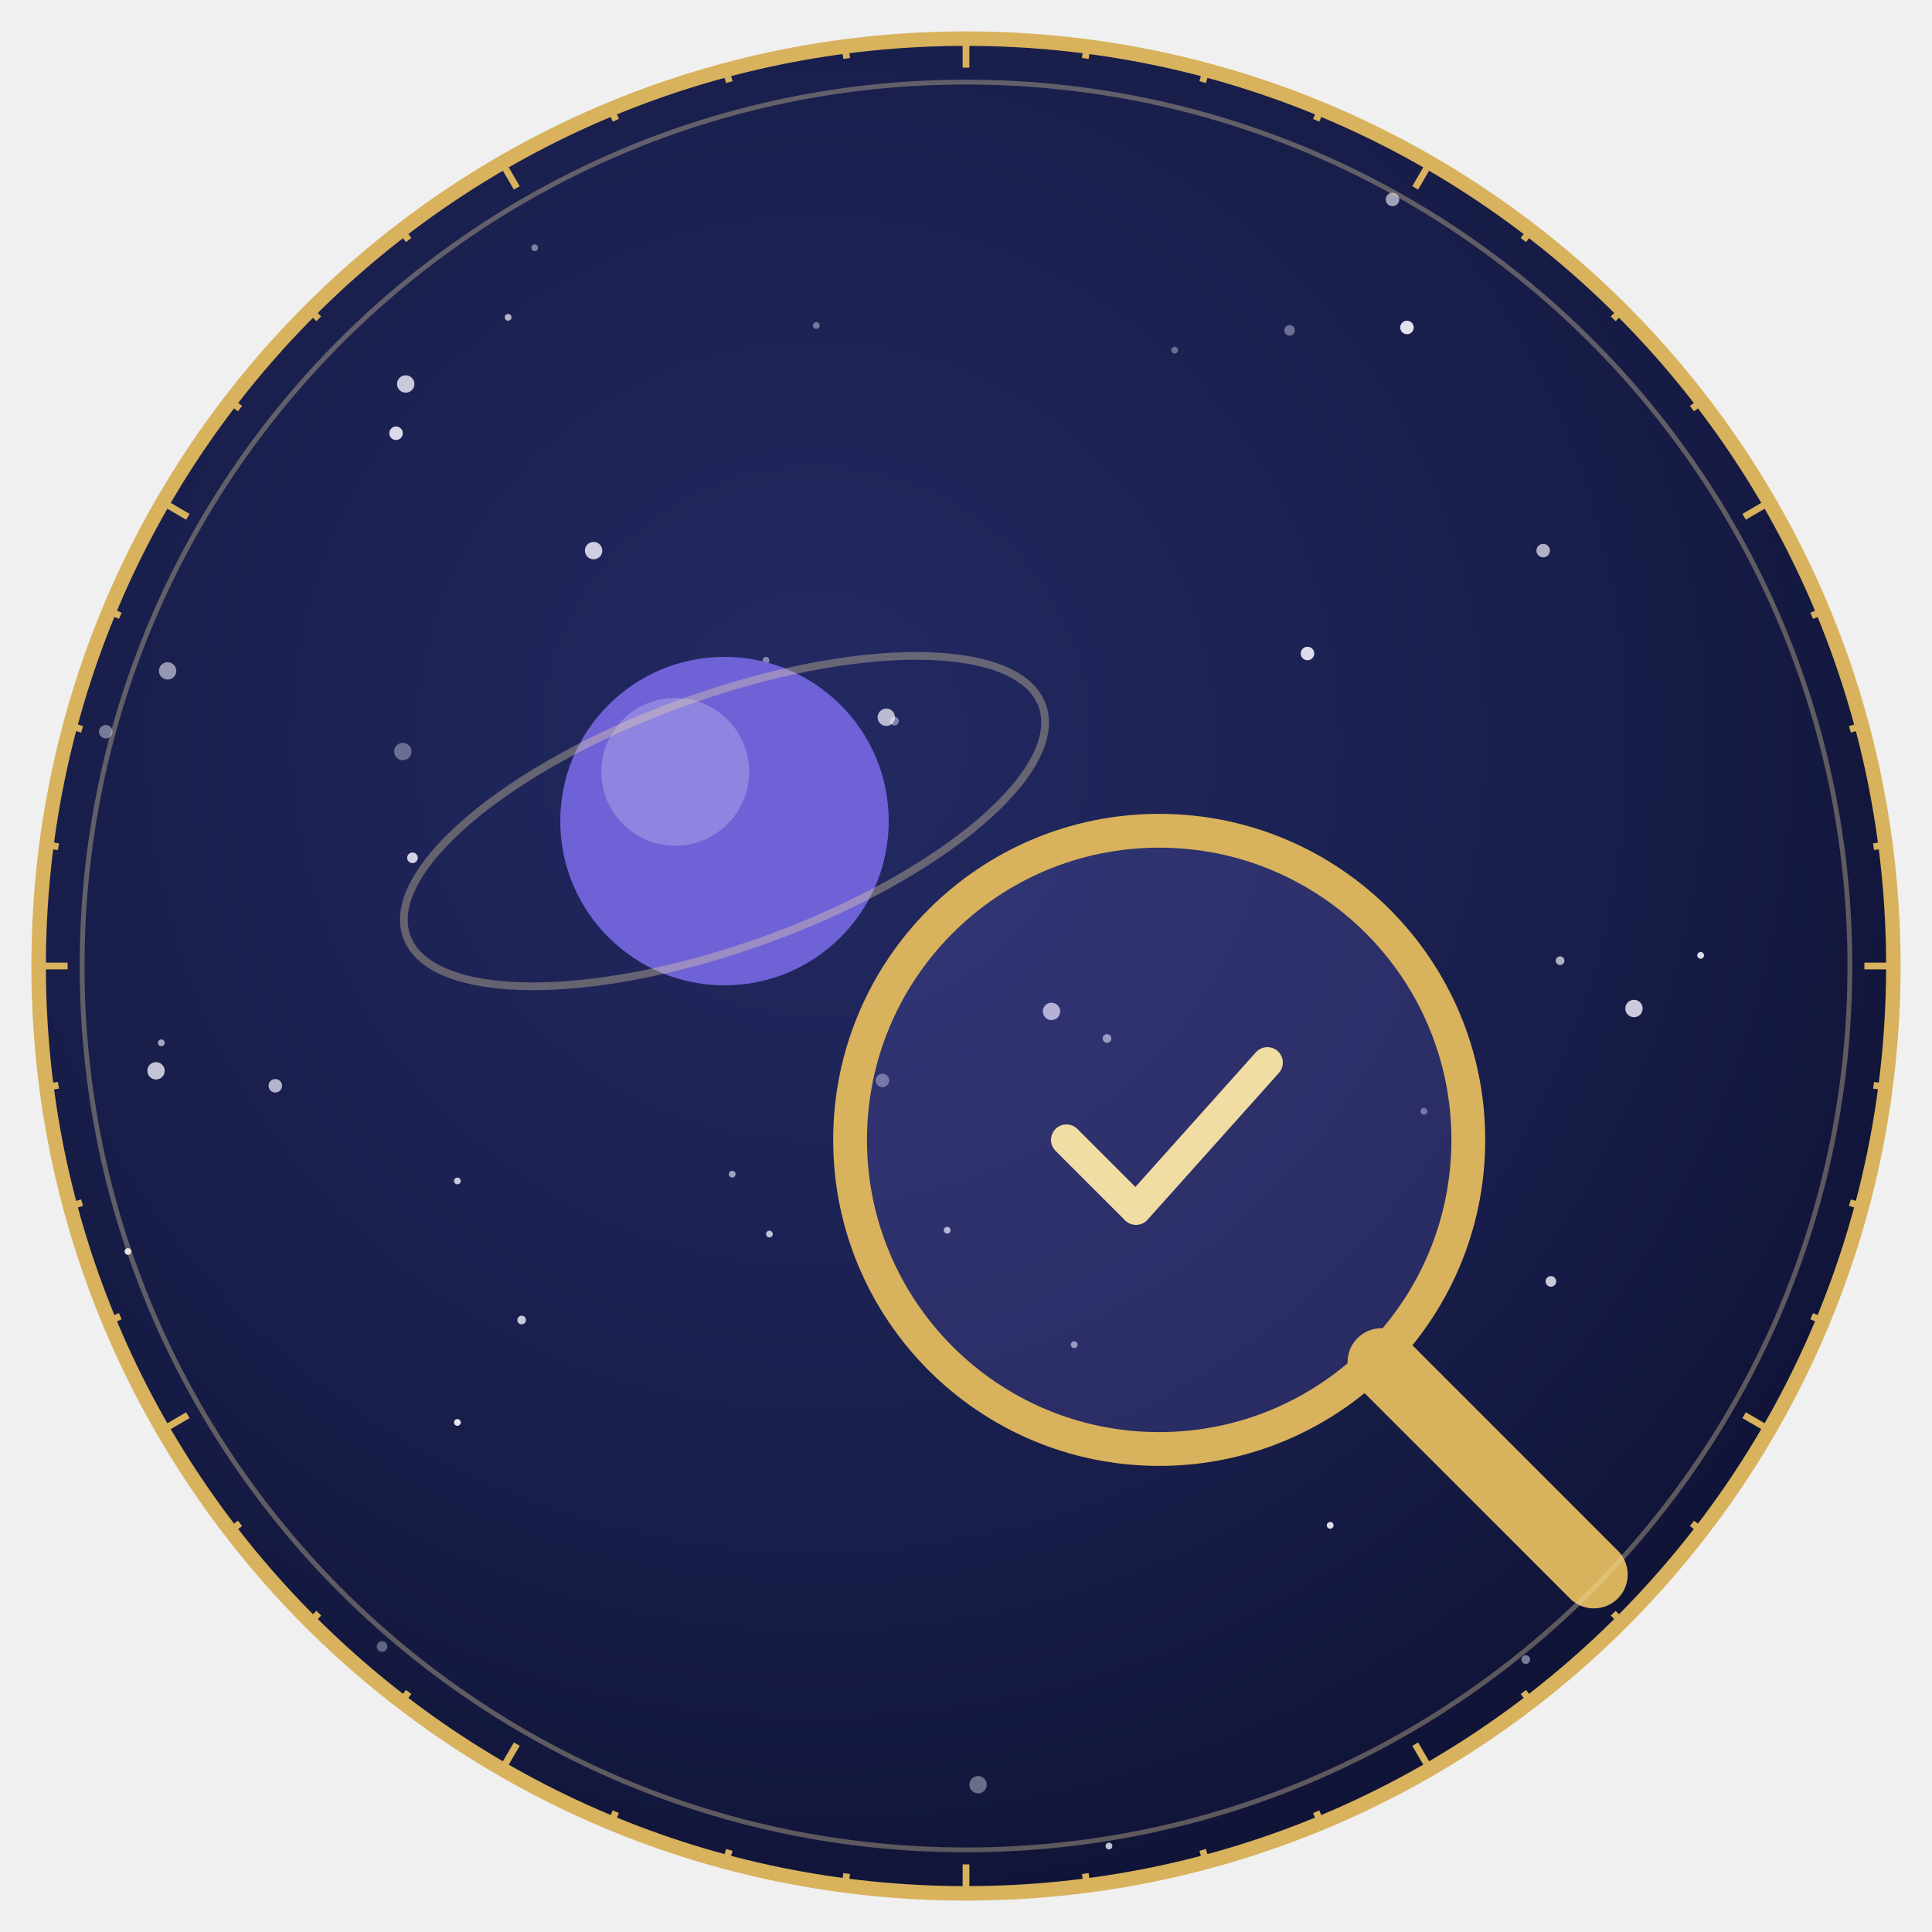
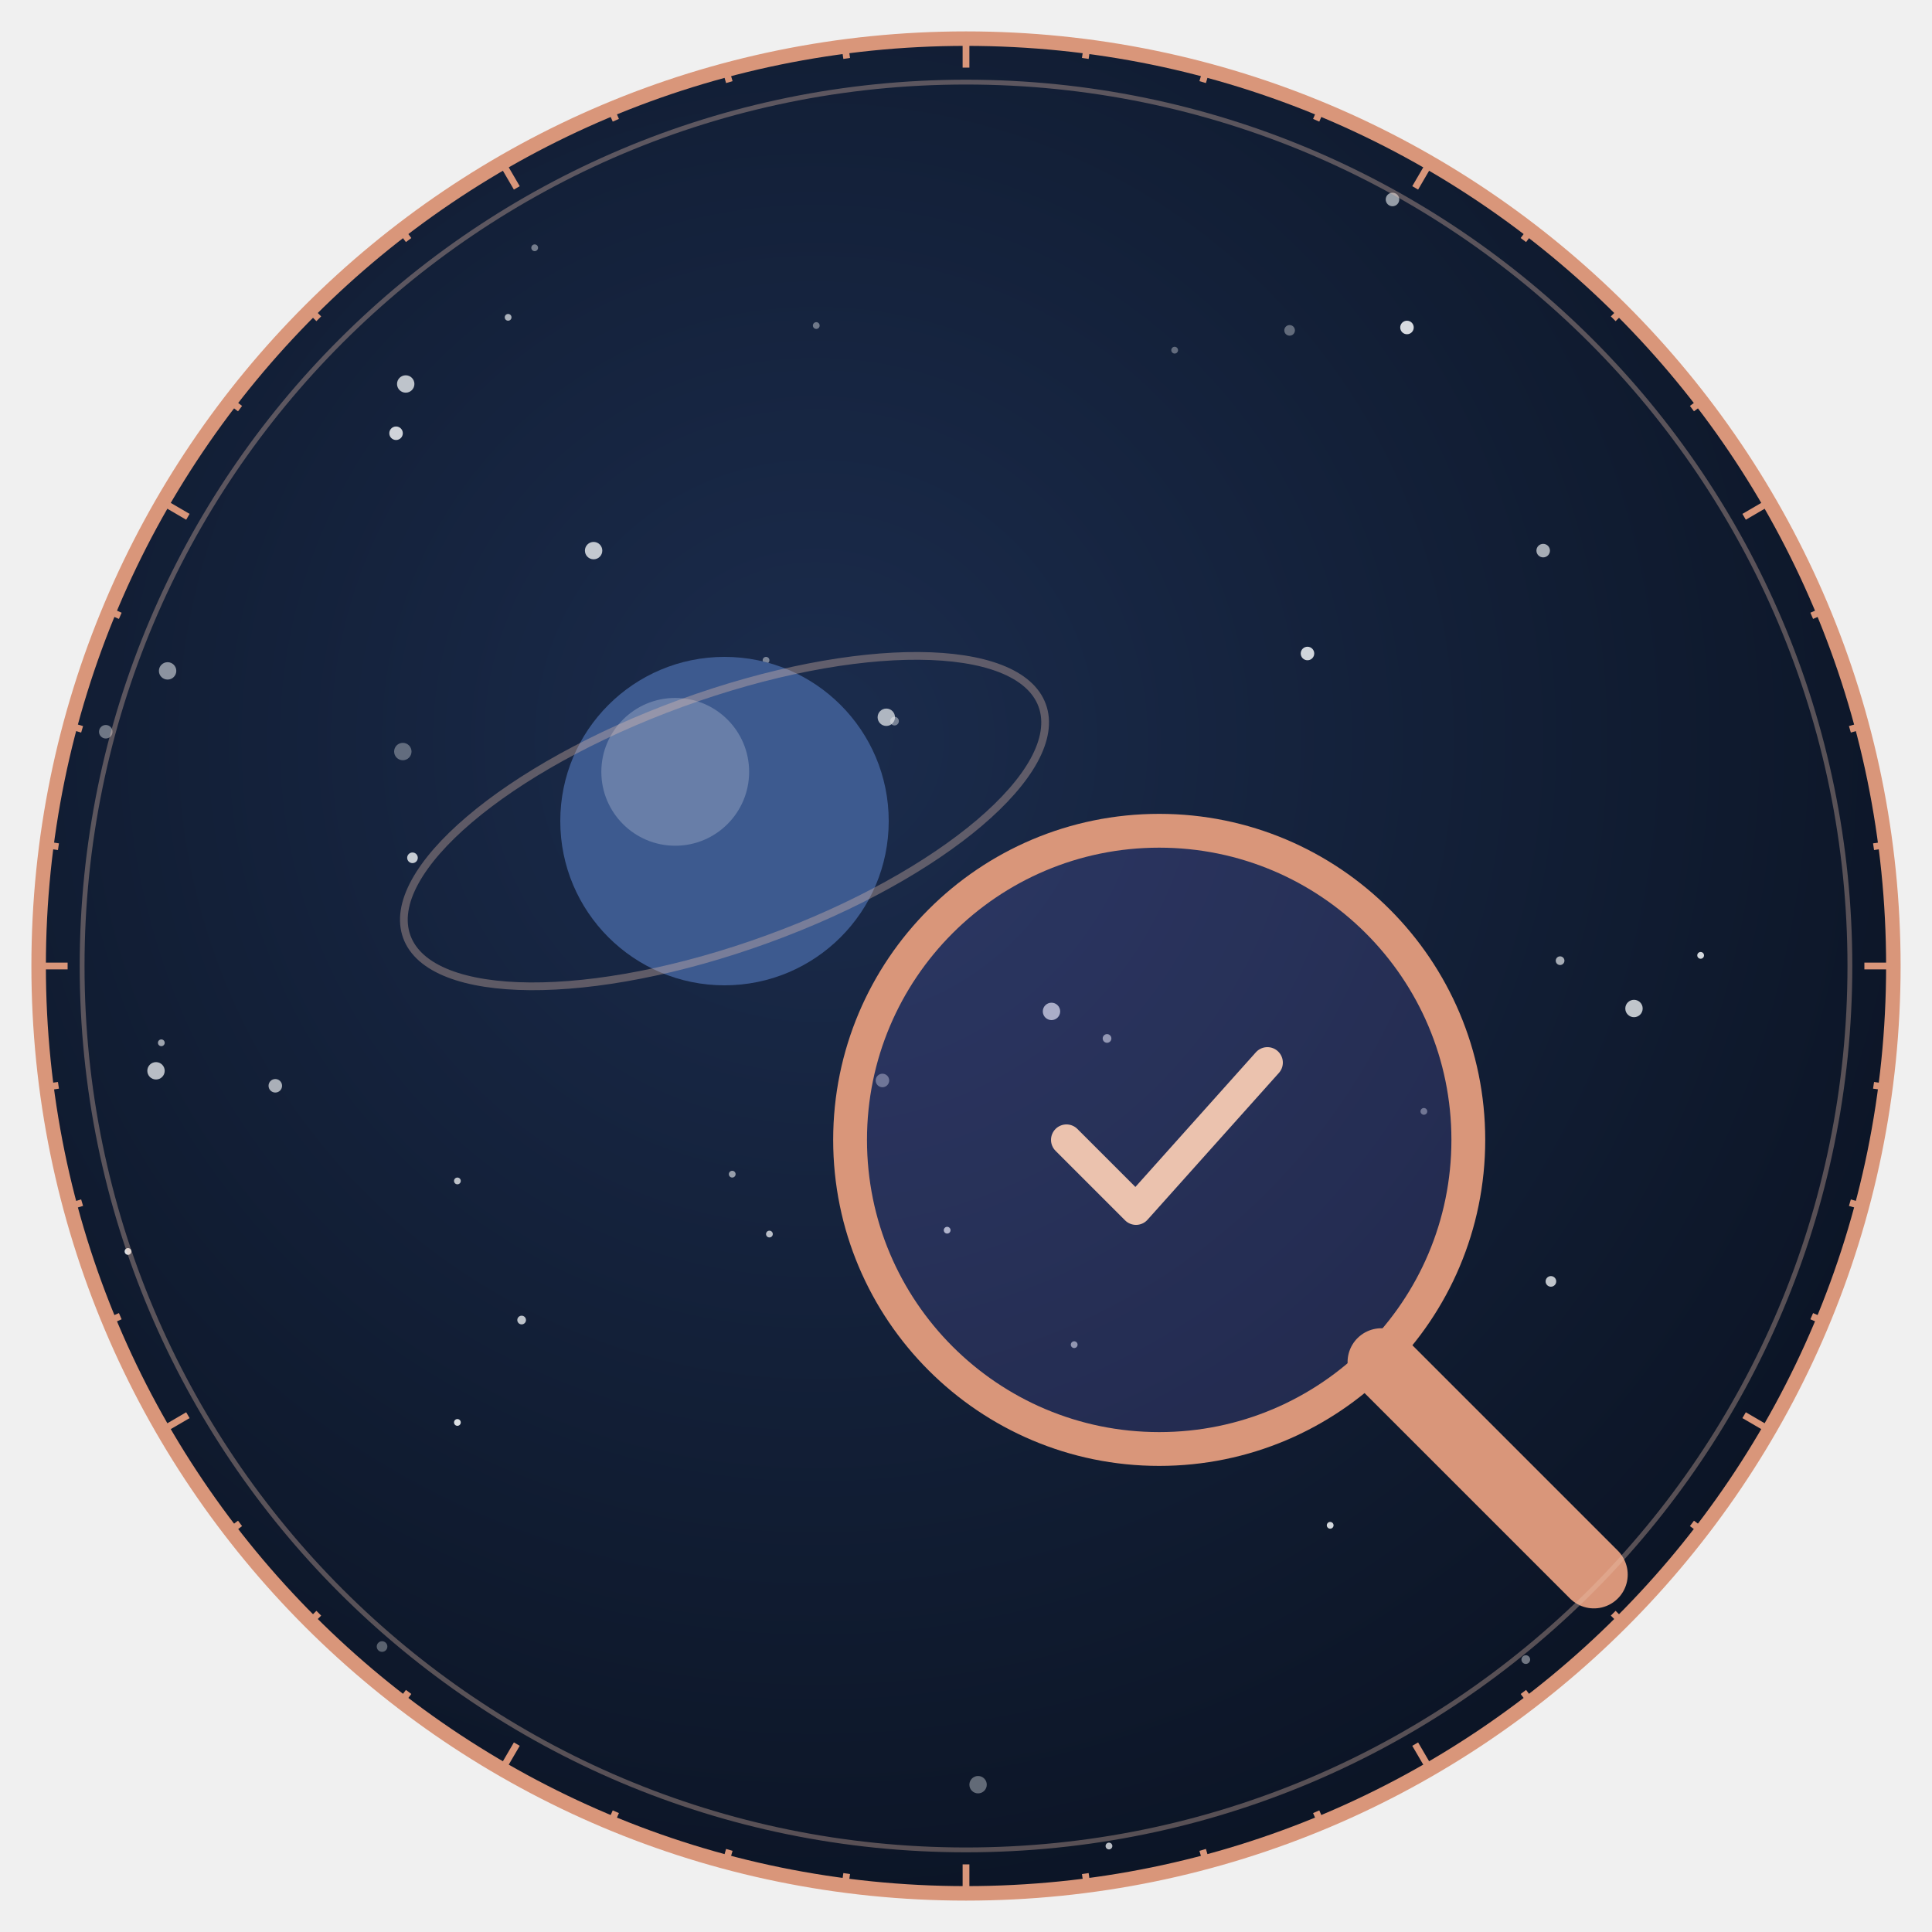
<svg xmlns="http://www.w3.org/2000/svg" viewBox="0 0 400 400" width="400" height="400" role="img" aria-hidden="true">
  <defs>
    <radialGradient id="g" cx="42%" cy="38%" r="70%">
-       <stop offset="0" stop-color="#232a63" />
-       <stop offset=".7" stop-color="#161b45" />
-       <stop offset="1" stop-color="#0d1030" />
+       <stop offset="0" stop-color="#1b2c4d" />
+       <stop offset=".7" stop-color="#0f1a2e" />
+       <stop offset="1" stop-color="#0a1222" />
    </radialGradient>
    <clipPath id="c">
      <circle cx="200.0" cy="200.0" r="192.0" />
    </clipPath>
  </defs>
  <circle cx="200.0" cy="200.0" r="192.0" fill="url(#g)" />
  <g clip-path="url(#c)">
-     <circle cx="185.2" cy="149.3" r="0.9" fill="#f5f3ff" opacity="0.46" />
-     <circle cx="270.7" cy="135.3" r="1.4" fill="#f5f3ff" opacity="0.89" />
-     <circle cx="32.3" cy="221.7" r="1.8" fill="#f5f3ff" opacity="0.77" />
-     <circle cx="291.3" cy="67.8" r="1.4" fill="#f5f3ff" opacity="0.92" />
-     <circle cx="169.0" cy="67.4" r="0.7" fill="#f5f3ff" opacity="0.42" />
-     <circle cx="202.5" cy="369.5" r="1.8" fill="#f5f3ff" opacity="0.39" />
-     <circle cx="275.4" cy="315.8" r="0.7" fill="#f5f3ff" opacity="0.90" />
-     <circle cx="82.0" cy="89.7" r="1.4" fill="#f5f3ff" opacity="0.88" />
-     <circle cx="158.6" cy="136.7" r="0.7" fill="#f5f3ff" opacity="0.47" />
-     <circle cx="21.9" cy="151.5" r="1.4" fill="#f5f3ff" opacity="0.43" />
-     <circle cx="94.7" cy="294.5" r="0.7" fill="#f5f3ff" opacity="0.93" />
-     <circle cx="79.1" cy="340.9" r="1.1" fill="#f5f3ff" opacity="0.35" />
-     <circle cx="33.4" cy="215.9" r="0.7" fill="#f5f3ff" opacity="0.65" />
-     <circle cx="229.2" cy="215.0" r="0.9" fill="#f5f3ff" opacity="0.60" />
-     <circle cx="159.3" cy="255.5" r="0.7" fill="#f5f3ff" opacity="0.77" />
-     <circle cx="108.0" cy="273.3" r="0.9" fill="#f5f3ff" opacity="0.80" />
-     <circle cx="294.8" cy="230.1" r="0.7" fill="#f5f3ff" opacity="0.42" />
-     <circle cx="94.7" cy="244.5" r="0.7" fill="#f5f3ff" opacity="0.79" />
-     <circle cx="338.3" cy="208.8" r="1.8" fill="#f5f3ff" opacity="0.81" />
-     <circle cx="34.7" cy="138.9" r="1.8" fill="#f5f3ff" opacity="0.57" />
-     <circle cx="84.0" cy="79.5" r="1.8" fill="#f5f3ff" opacity="0.80" />
-     <circle cx="151.6" cy="243.1" r="0.7" fill="#f5f3ff" opacity="0.61" />
-     <circle cx="85.4" cy="177.6" r="1.1" fill="#f5f3ff" opacity="0.84" />
-     <circle cx="122.9" cy="114.0" r="1.8" fill="#f5f3ff" opacity="0.82" />
-     <circle cx="323.0" cy="198.9" r="0.9" fill="#f5f3ff" opacity="0.69" />
-     <circle cx="26.5" cy="259.1" r="0.7" fill="#f5f3ff" opacity="0.93" />
-     <circle cx="160.4" cy="149.2" r="1.8" fill="#f5f3ff" opacity="0.57" />
-     <circle cx="267.0" cy="68.4" r="1.1" fill="#f5f3ff" opacity="0.37" />
-     <circle cx="105.2" cy="65.7" r="0.7" fill="#f5f3ff" opacity="0.71" />
-     <circle cx="83.4" cy="155.6" r="1.8" fill="#f5f3ff" opacity="0.36" />
-     <circle cx="319.5" cy="114.0" r="1.4" fill="#f5f3ff" opacity="0.69" />
-     <circle cx="222.4" cy="278.4" r="0.7" fill="#f5f3ff" opacity="0.60" />
-     <circle cx="57.0" cy="224.8" r="1.4" fill="#f5f3ff" opacity="0.70" />
-     <circle cx="321.1" cy="265.3" r="1.1" fill="#f5f3ff" opacity="0.81" />
-     <circle cx="352.1" cy="197.8" r="0.7" fill="#f5f3ff" opacity="0.90" />
-     <circle cx="110.7" cy="51.3" r="0.7" fill="#f5f3ff" opacity="0.45" />
-     <circle cx="315.9" cy="343.6" r="0.9" fill="#f5f3ff" opacity="0.46" />
-     <circle cx="182.7" cy="223.7" r="1.4" fill="#f5f3ff" opacity="0.40" />
-     <circle cx="219.4" cy="237.2" r="1.1" fill="#f5f3ff" opacity="0.67" />
-     <circle cx="217.7" cy="209.4" r="1.8" fill="#f5f3ff" opacity="0.73" />
-     <circle cx="229.6" cy="382.2" r="0.7" fill="#f5f3ff" opacity="0.78" />
-     <circle cx="288.3" cy="41.3" r="1.4" fill="#f5f3ff" opacity="0.62" />
-     <circle cx="196.1" cy="254.7" r="0.7" fill="#f5f3ff" opacity="0.76" />
-     <circle cx="183.5" cy="148.5" r="1.8" fill="#f5f3ff" opacity="0.72" />
-     <circle cx="238.8" cy="245.3" r="1.4" fill="#f5f3ff" opacity="0.59" />
-     <circle cx="243.2" cy="72.5" r="0.7" fill="#f5f3ff" opacity="0.37" />
-     <circle cx="150.0" cy="170.0" r="34" fill="#6f62d6" />
+     <circle cx="185.2" cy="149.3" r="0.9" fill="#e9ecef" opacity="0.46" />
+     <circle cx="270.7" cy="135.3" r="1.4" fill="#e9ecef" opacity="0.89" />
+     <circle cx="32.3" cy="221.7" r="1.8" fill="#e9ecef" opacity="0.77" />
+     <circle cx="291.3" cy="67.8" r="1.4" fill="#e9ecef" opacity="0.92" />
+     <circle cx="169.0" cy="67.4" r="0.7" fill="#e9ecef" opacity="0.42" />
+     <circle cx="202.5" cy="369.5" r="1.8" fill="#e9ecef" opacity="0.39" />
+     <circle cx="275.4" cy="315.8" r="0.7" fill="#e9ecef" opacity="0.90" />
+     <circle cx="82.0" cy="89.7" r="1.4" fill="#e9ecef" opacity="0.88" />
+     <circle cx="158.6" cy="136.7" r="0.7" fill="#e9ecef" opacity="0.47" />
+     <circle cx="21.9" cy="151.5" r="1.4" fill="#e9ecef" opacity="0.43" />
+     <circle cx="94.7" cy="294.5" r="0.7" fill="#e9ecef" opacity="0.93" />
+     <circle cx="79.1" cy="340.9" r="1.1" fill="#e9ecef" opacity="0.35" />
+     <circle cx="33.4" cy="215.9" r="0.7" fill="#e9ecef" opacity="0.65" />
+     <circle cx="229.2" cy="215.0" r="0.9" fill="#e9ecef" opacity="0.60" />
+     <circle cx="159.3" cy="255.5" r="0.7" fill="#e9ecef" opacity="0.77" />
+     <circle cx="108.0" cy="273.3" r="0.9" fill="#e9ecef" opacity="0.80" />
+     <circle cx="294.8" cy="230.1" r="0.7" fill="#e9ecef" opacity="0.42" />
+     <circle cx="94.7" cy="244.5" r="0.7" fill="#e9ecef" opacity="0.79" />
+     <circle cx="338.3" cy="208.8" r="1.8" fill="#e9ecef" opacity="0.81" />
+     <circle cx="34.7" cy="138.9" r="1.8" fill="#e9ecef" opacity="0.57" />
+     <circle cx="84.0" cy="79.5" r="1.8" fill="#e9ecef" opacity="0.80" />
+     <circle cx="151.6" cy="243.1" r="0.7" fill="#e9ecef" opacity="0.61" />
+     <circle cx="85.4" cy="177.6" r="1.1" fill="#e9ecef" opacity="0.84" />
+     <circle cx="122.9" cy="114.0" r="1.8" fill="#e9ecef" opacity="0.82" />
+     <circle cx="323.0" cy="198.9" r="0.9" fill="#e9ecef" opacity="0.69" />
+     <circle cx="26.5" cy="259.1" r="0.7" fill="#e9ecef" opacity="0.93" />
+     <circle cx="160.4" cy="149.2" r="1.8" fill="#e9ecef" opacity="0.57" />
+     <circle cx="267.0" cy="68.4" r="1.1" fill="#e9ecef" opacity="0.37" />
+     <circle cx="105.2" cy="65.7" r="0.7" fill="#e9ecef" opacity="0.71" />
+     <circle cx="83.4" cy="155.6" r="1.8" fill="#e9ecef" opacity="0.36" />
+     <circle cx="319.5" cy="114.0" r="1.4" fill="#e9ecef" opacity="0.69" />
+     <circle cx="222.4" cy="278.4" r="0.7" fill="#e9ecef" opacity="0.60" />
+     <circle cx="57.0" cy="224.8" r="1.4" fill="#e9ecef" opacity="0.70" />
+     <circle cx="321.1" cy="265.3" r="1.1" fill="#e9ecef" opacity="0.81" />
+     <circle cx="352.1" cy="197.8" r="0.7" fill="#e9ecef" opacity="0.90" />
+     <circle cx="110.7" cy="51.3" r="0.7" fill="#e9ecef" opacity="0.45" />
+     <circle cx="315.9" cy="343.6" r="0.9" fill="#e9ecef" opacity="0.46" />
+     <circle cx="182.7" cy="223.7" r="1.4" fill="#e9ecef" opacity="0.40" />
+     <circle cx="219.4" cy="237.2" r="1.1" fill="#e9ecef" opacity="0.67" />
+     <circle cx="217.7" cy="209.4" r="1.8" fill="#e9ecef" opacity="0.73" />
+     <circle cx="229.6" cy="382.2" r="0.7" fill="#e9ecef" opacity="0.78" />
+     <circle cx="288.3" cy="41.3" r="1.4" fill="#e9ecef" opacity="0.62" />
+     <circle cx="196.1" cy="254.7" r="0.7" fill="#e9ecef" opacity="0.76" />
+     <circle cx="183.5" cy="148.5" r="1.8" fill="#e9ecef" opacity="0.72" />
+     <circle cx="238.8" cy="245.3" r="1.4" fill="#e9ecef" opacity="0.59" />
+     <circle cx="243.2" cy="72.5" r="0.7" fill="#e9ecef" opacity="0.37" />
+     <circle cx="150.0" cy="170.0" r="34" fill="#3d5a8f" />
    <circle cx="139.8" cy="159.8" r="15.3" fill="#fff" opacity=".22" />
-     <ellipse cx="150" cy="170" rx="70" ry="26" transform="rotate(-20 150 170)" fill="none" stroke="rgba(241,220,164,.34)" stroke-width="1.6" opacity="1" />
-     <circle cx="240" cy="236" r="64" fill="rgba(143,127,242,.16)" stroke="#d8b25c" stroke-width="7" />
-     <line x1="286" y1="282" x2="330" y2="326" stroke="#d8b25c" stroke-width="14" stroke-linecap="round" />
-     <path d="M220.8 236 L235.2 250.4 L262.4 220.0" fill="none" stroke="#f1dca4" stroke-width="6.4" stroke-linecap="round" stroke-linejoin="round" />
+     <ellipse cx="150" cy="170" rx="70" ry="26" transform="rotate(-20 150 170)" fill="none" stroke="rgba(235,194,174,.34)" stroke-width="1.6" opacity="1" />
+     <circle cx="240" cy="236" r="64" fill="rgba(143,127,242,.16)" stroke="#d9967a" stroke-width="7" />
+     <line x1="286" y1="282" x2="330" y2="326" stroke="#d9967a" stroke-width="14" stroke-linecap="round" />
+     <path d="M220.8 236 L235.2 250.4 L262.4 220.0" fill="none" stroke="#ebc2ae" stroke-width="6.4" stroke-linecap="round" stroke-linejoin="round" />
  </g>
-   <circle cx="200.0" cy="200.0" r="192.0" fill="none" stroke="#d8b25c" stroke-width="3" />
-   <circle cx="200.0" cy="200.0" r="183.0" fill="none" stroke="rgba(241,220,164,.34)" stroke-width="1" />
-   <g stroke="#d8b25c" stroke-width="1.4">
+   <circle cx="200.0" cy="200.0" r="192.0" fill="none" stroke="#d9967a" stroke-width="3" />
+   <circle cx="200.0" cy="200.0" r="183.0" fill="none" stroke="rgba(235,194,174,.34)" stroke-width="1" />
+   <g stroke="#d9967a" stroke-width="1.4">
    <line x1="393.0" y1="200.0" x2="386.0" y2="200.0" />
    <line x1="391.3" y1="225.2" x2="387.9" y2="224.7" />
    <line x1="386.4" y1="250.0" x2="383.0" y2="249.0" />
    <line x1="378.3" y1="273.9" x2="375.1" y2="272.5" />
    <line x1="367.1" y1="296.5" x2="361.1" y2="293.0" />
    <line x1="353.1" y1="317.5" x2="350.3" y2="315.4" />
    <line x1="336.5" y1="336.5" x2="334.0" y2="334.0" />
    <line x1="317.5" y1="353.1" x2="315.4" y2="350.3" />
    <line x1="296.5" y1="367.1" x2="293.0" y2="361.1" />
    <line x1="273.9" y1="378.3" x2="272.5" y2="375.1" />
    <line x1="250.0" y1="386.4" x2="249.0" y2="383.0" />
    <line x1="225.2" y1="391.3" x2="224.7" y2="387.9" />
    <line x1="200.0" y1="393.0" x2="200.0" y2="386.0" />
    <line x1="174.8" y1="391.3" x2="175.3" y2="387.9" />
    <line x1="150.0" y1="386.4" x2="151.0" y2="383.0" />
    <line x1="126.1" y1="378.3" x2="127.5" y2="375.1" />
    <line x1="103.5" y1="367.1" x2="107.0" y2="361.1" />
    <line x1="82.5" y1="353.1" x2="84.6" y2="350.3" />
    <line x1="63.5" y1="336.5" x2="66.0" y2="334.0" />
    <line x1="46.9" y1="317.5" x2="49.7" y2="315.4" />
    <line x1="32.9" y1="296.5" x2="38.9" y2="293.0" />
    <line x1="21.7" y1="273.9" x2="24.9" y2="272.5" />
    <line x1="13.6" y1="250.0" x2="17.0" y2="249.0" />
    <line x1="8.7" y1="225.2" x2="12.1" y2="224.7" />
    <line x1="7.0" y1="200.0" x2="14.0" y2="200.0" />
    <line x1="8.7" y1="174.8" x2="12.1" y2="175.3" />
    <line x1="13.6" y1="150.0" x2="17.0" y2="151.0" />
    <line x1="21.7" y1="126.1" x2="24.9" y2="127.5" />
    <line x1="32.9" y1="103.5" x2="38.9" y2="107.0" />
    <line x1="46.9" y1="82.5" x2="49.7" y2="84.6" />
    <line x1="63.5" y1="63.5" x2="66.0" y2="66.0" />
    <line x1="82.5" y1="46.9" x2="84.6" y2="49.7" />
    <line x1="103.5" y1="32.9" x2="107.0" y2="38.9" />
    <line x1="126.1" y1="21.7" x2="127.5" y2="24.9" />
    <line x1="150.0" y1="13.6" x2="151.0" y2="17.0" />
    <line x1="174.8" y1="8.7" x2="175.3" y2="12.1" />
    <line x1="200.0" y1="7.0" x2="200.0" y2="14.0" />
    <line x1="225.2" y1="8.7" x2="224.7" y2="12.1" />
    <line x1="250.0" y1="13.6" x2="249.0" y2="17.0" />
    <line x1="273.9" y1="21.7" x2="272.5" y2="24.9" />
    <line x1="296.5" y1="32.9" x2="293.0" y2="38.9" />
    <line x1="317.5" y1="46.9" x2="315.4" y2="49.7" />
    <line x1="336.5" y1="63.5" x2="334.0" y2="66.0" />
    <line x1="353.1" y1="82.5" x2="350.3" y2="84.6" />
    <line x1="367.1" y1="103.5" x2="361.1" y2="107.0" />
    <line x1="378.3" y1="126.1" x2="375.1" y2="127.5" />
    <line x1="386.4" y1="150.0" x2="383.0" y2="151.0" />
    <line x1="391.3" y1="174.8" x2="387.9" y2="175.3" />
  </g>
</svg>
